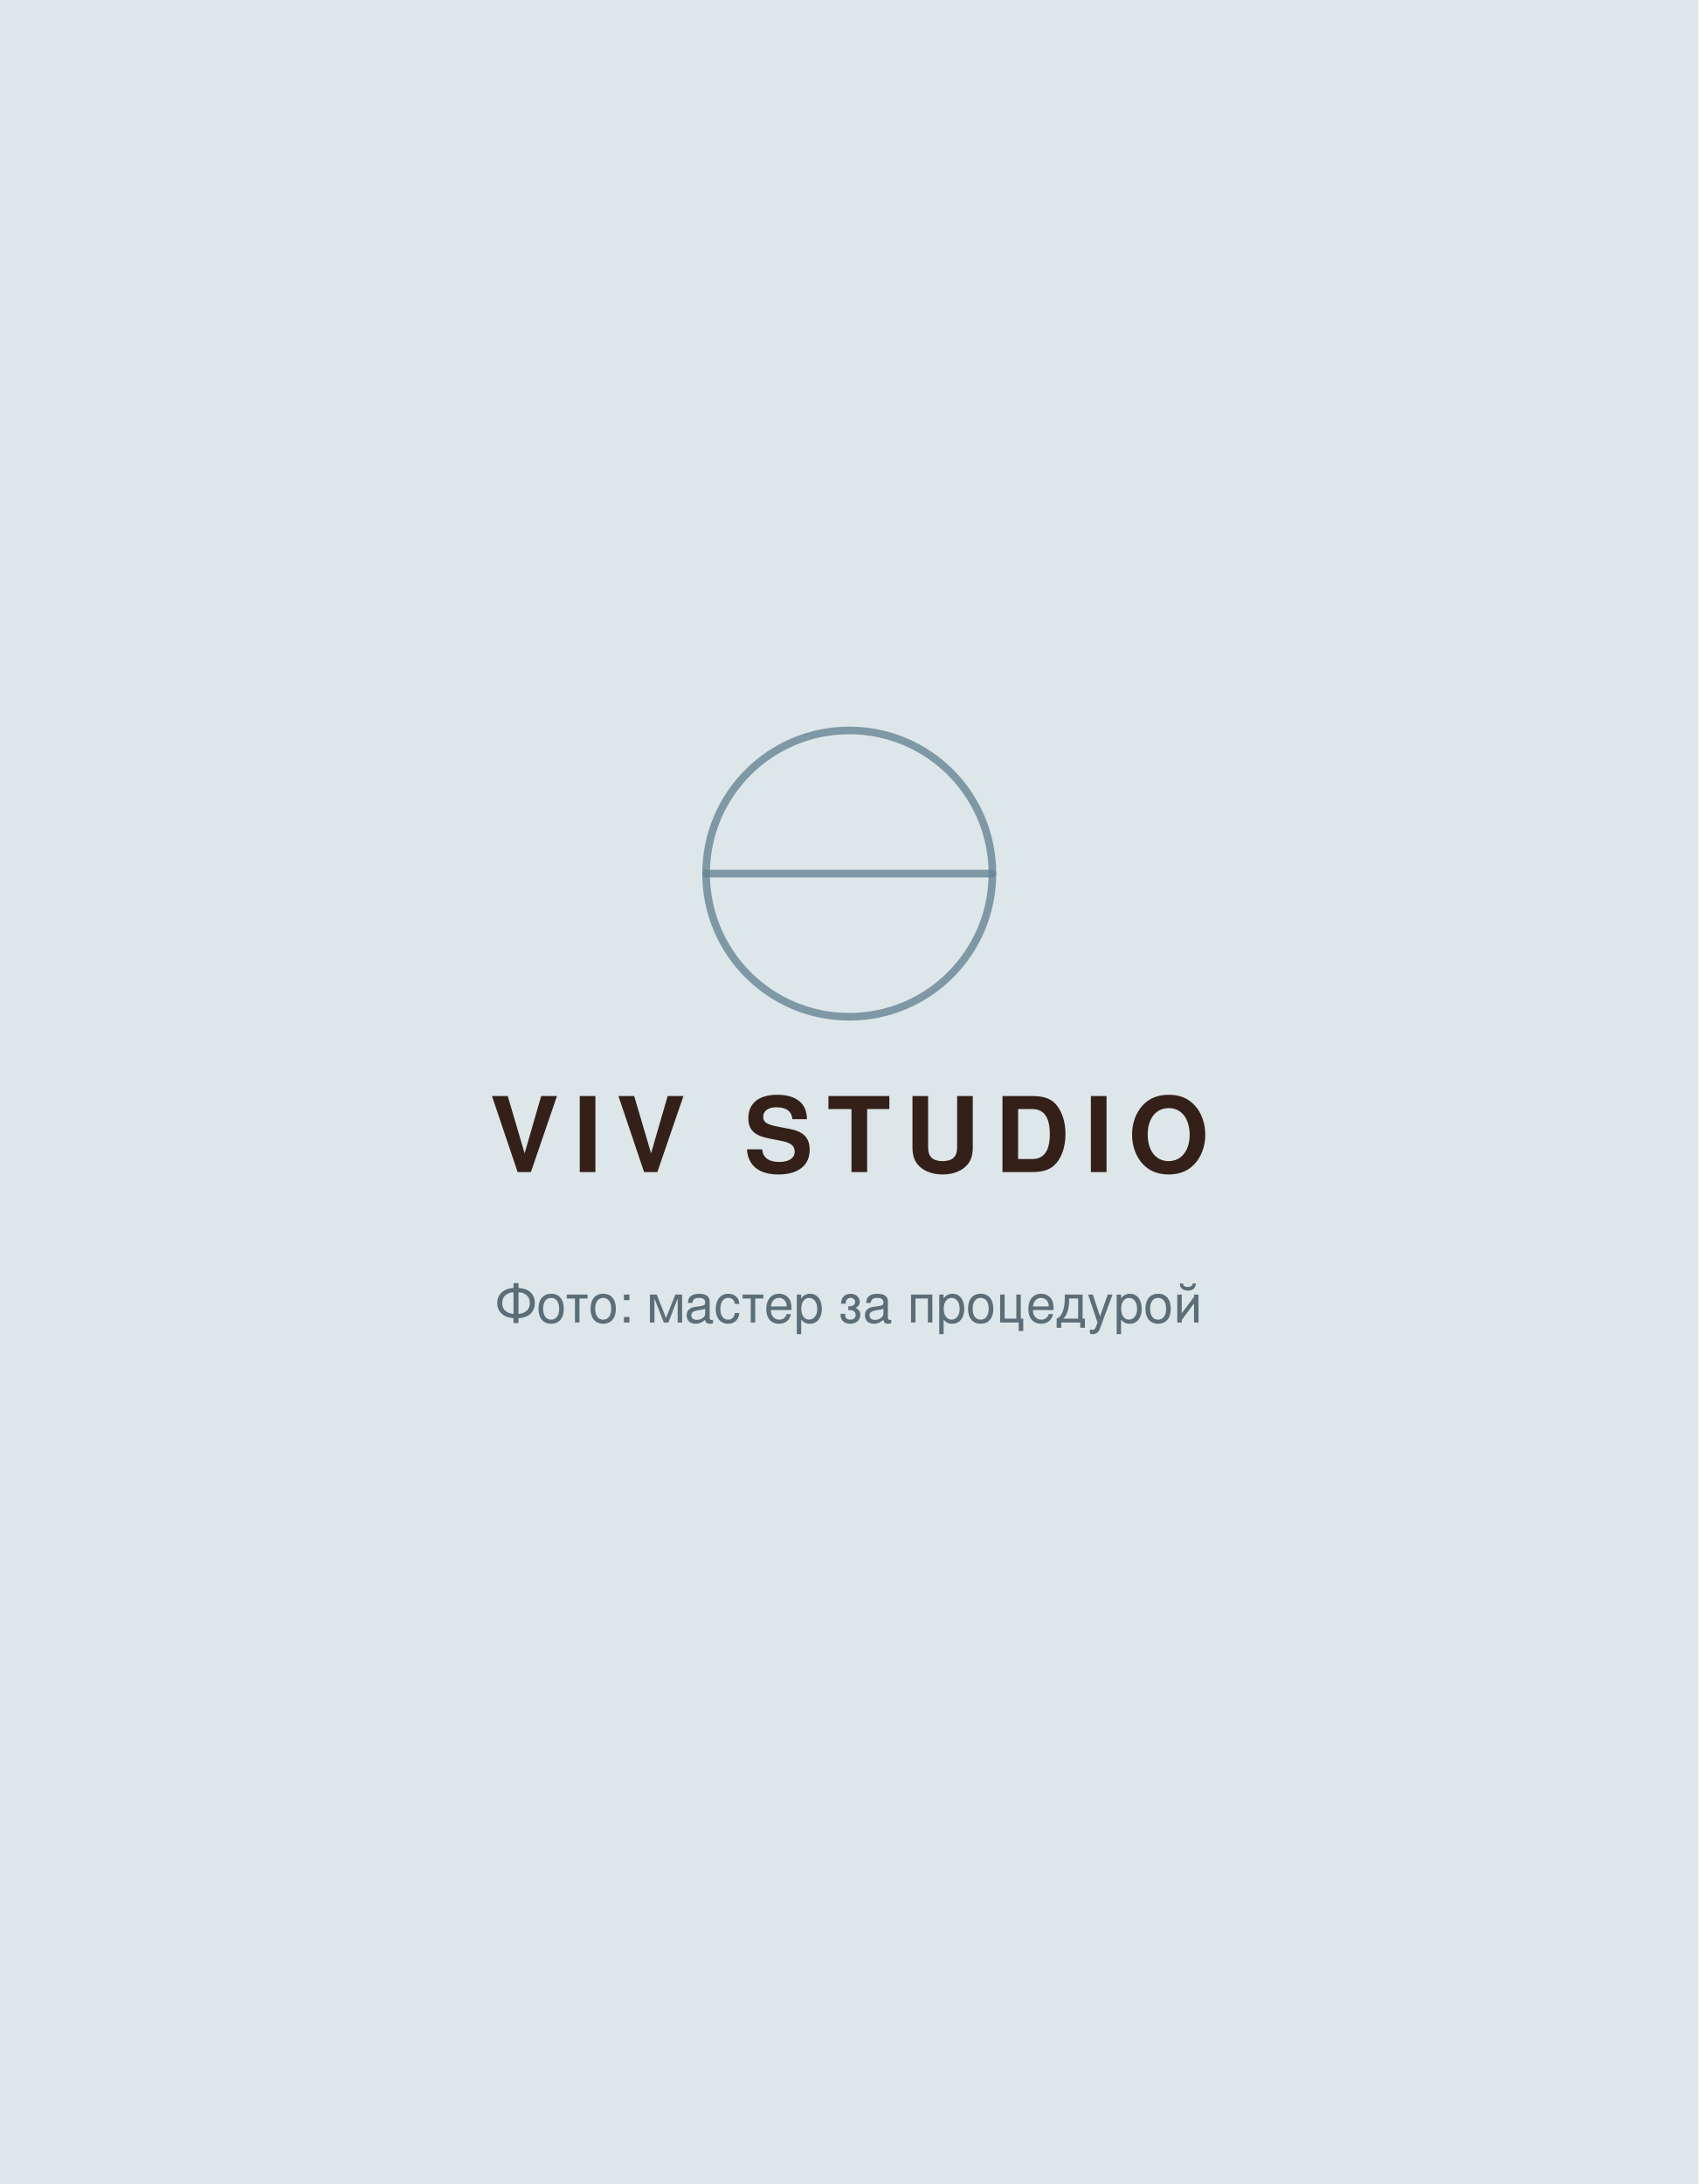
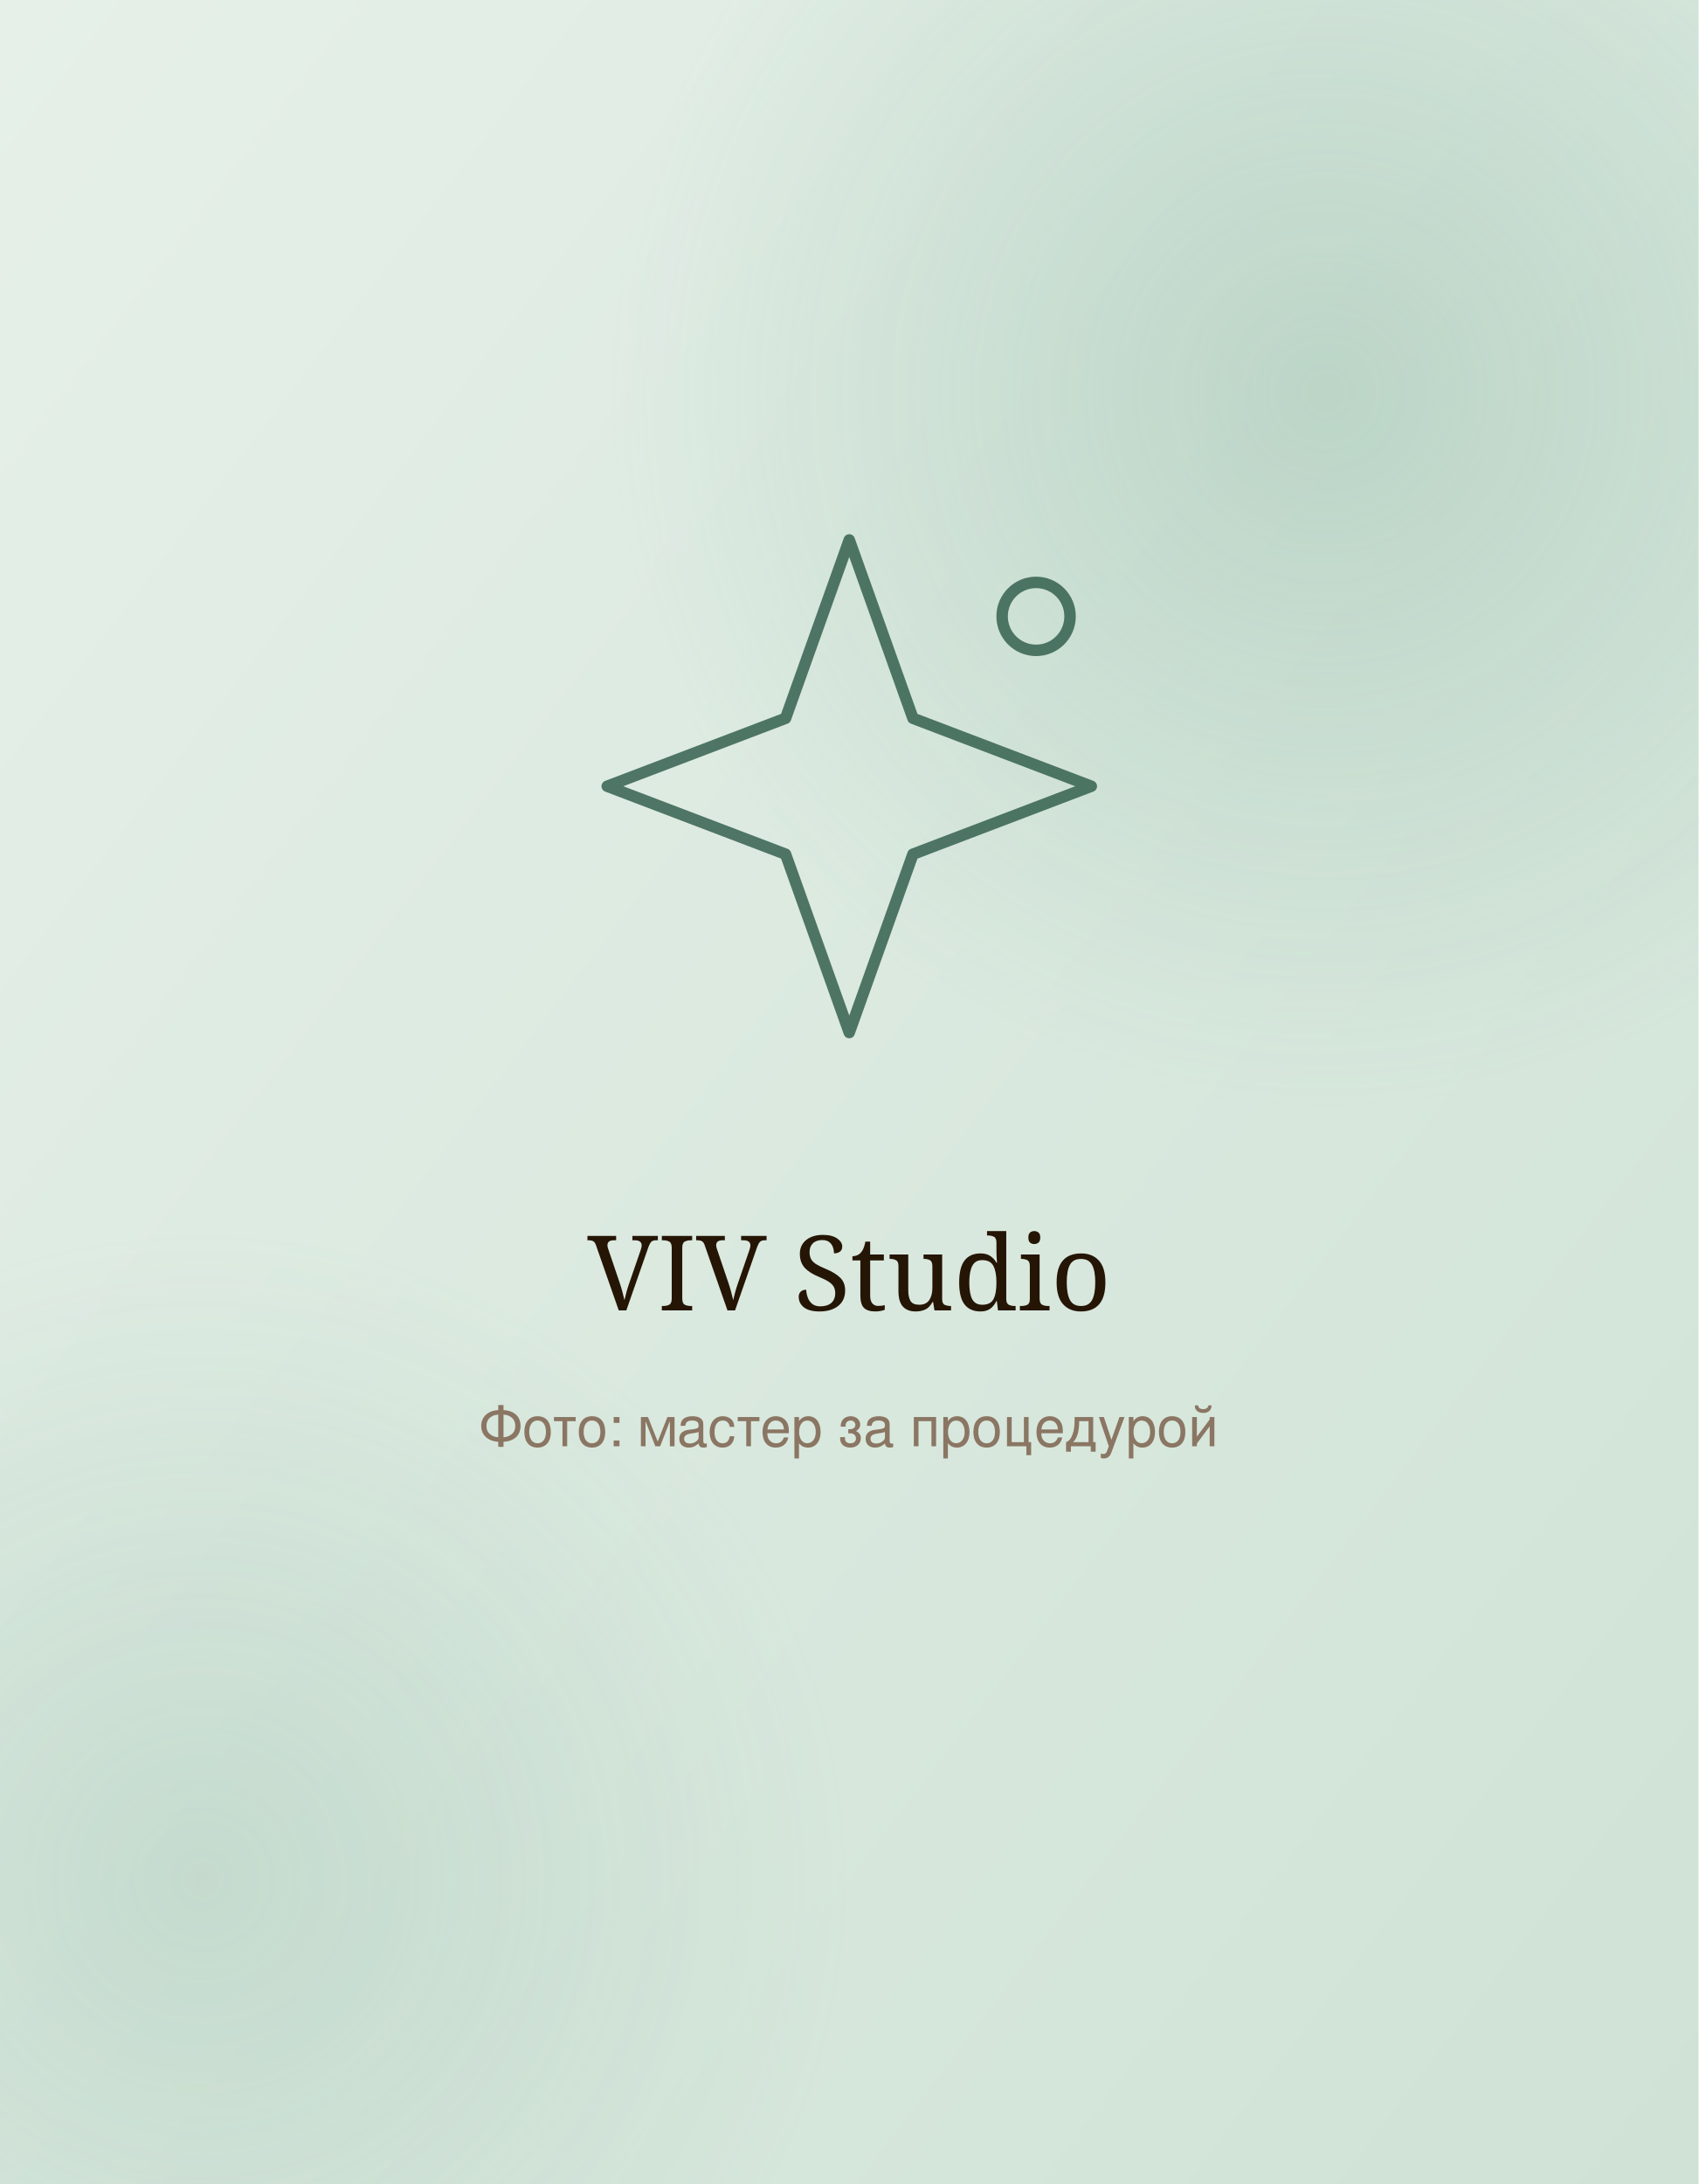
<svg xmlns="http://www.w3.org/2000/svg" viewBox="0 0 700 900" width="700" height="900" role="img">
-   <rect width="700" height="900" fill="#DDE7EA" />
-   <g fill="none" stroke="#688593" stroke-width="3.15" stroke-opacity=".8">
-     <circle cx="350" cy="360" r="59" />
-     <path d="M291 360 L409 360" stroke-linecap="round" />
+   <defs>
+     <linearGradient id="g" x1="0" y1="0" x2="1" y2="1">
+       <stop offset="0" stop-color="#E6F0E9" />
+       <stop offset="1" stop-color="#CFE2D5" />
+     </linearGradient>
+     <radialGradient id="r">
+       <stop offset="0" stop-color="#689F86" stop-opacity=".55" />
+       <stop offset="1" stop-color="#689F86" stop-opacity="0" />
+     </radialGradient>
+   </defs>
+   <rect width="700" height="900" fill="url(#g)" />
+   <circle cx="546" cy="162" r="294" fill="url(#r)" opacity=".5" />
+   <circle cx="84" cy="774" r="266" fill="url(#r)" opacity=".35" />
+   <g transform="translate(350 324) scale(1.750)" fill="none" stroke="#35604F" stroke-width="2.7" stroke-linecap="round" stroke-linejoin="round" opacity=".85">
+     <path d="M0-58 15-16 57 0 15 16 0 58-15 16-57 0-15-16z" />
+     <circle cx="44" cy="-40" r="8" />
  </g>
-   <text x="50%" y="483" text-anchor="middle" font-family="Helvetica,Arial,sans-serif" font-weight="bold" font-size="43" letter-spacing="6" fill="#342019">VIV STUDIO</text>
-   <text x="50%" y="545" text-anchor="middle" font-family="Helvetica,Arial,sans-serif" font-size="22" fill="#5B6E77">Фото: мастер за процедурой</text>
+   <text x="50%" y="540" text-anchor="middle" font-family="Georgia,serif" font-size="43" fill="#251505">VIV Studio</text>
+   <text x="50%" y="596" text-anchor="middle" font-family="Helvetica,Arial,sans-serif" font-size="23" fill="#8A7663">Фото: мастер за процедурой</text>
</svg>
